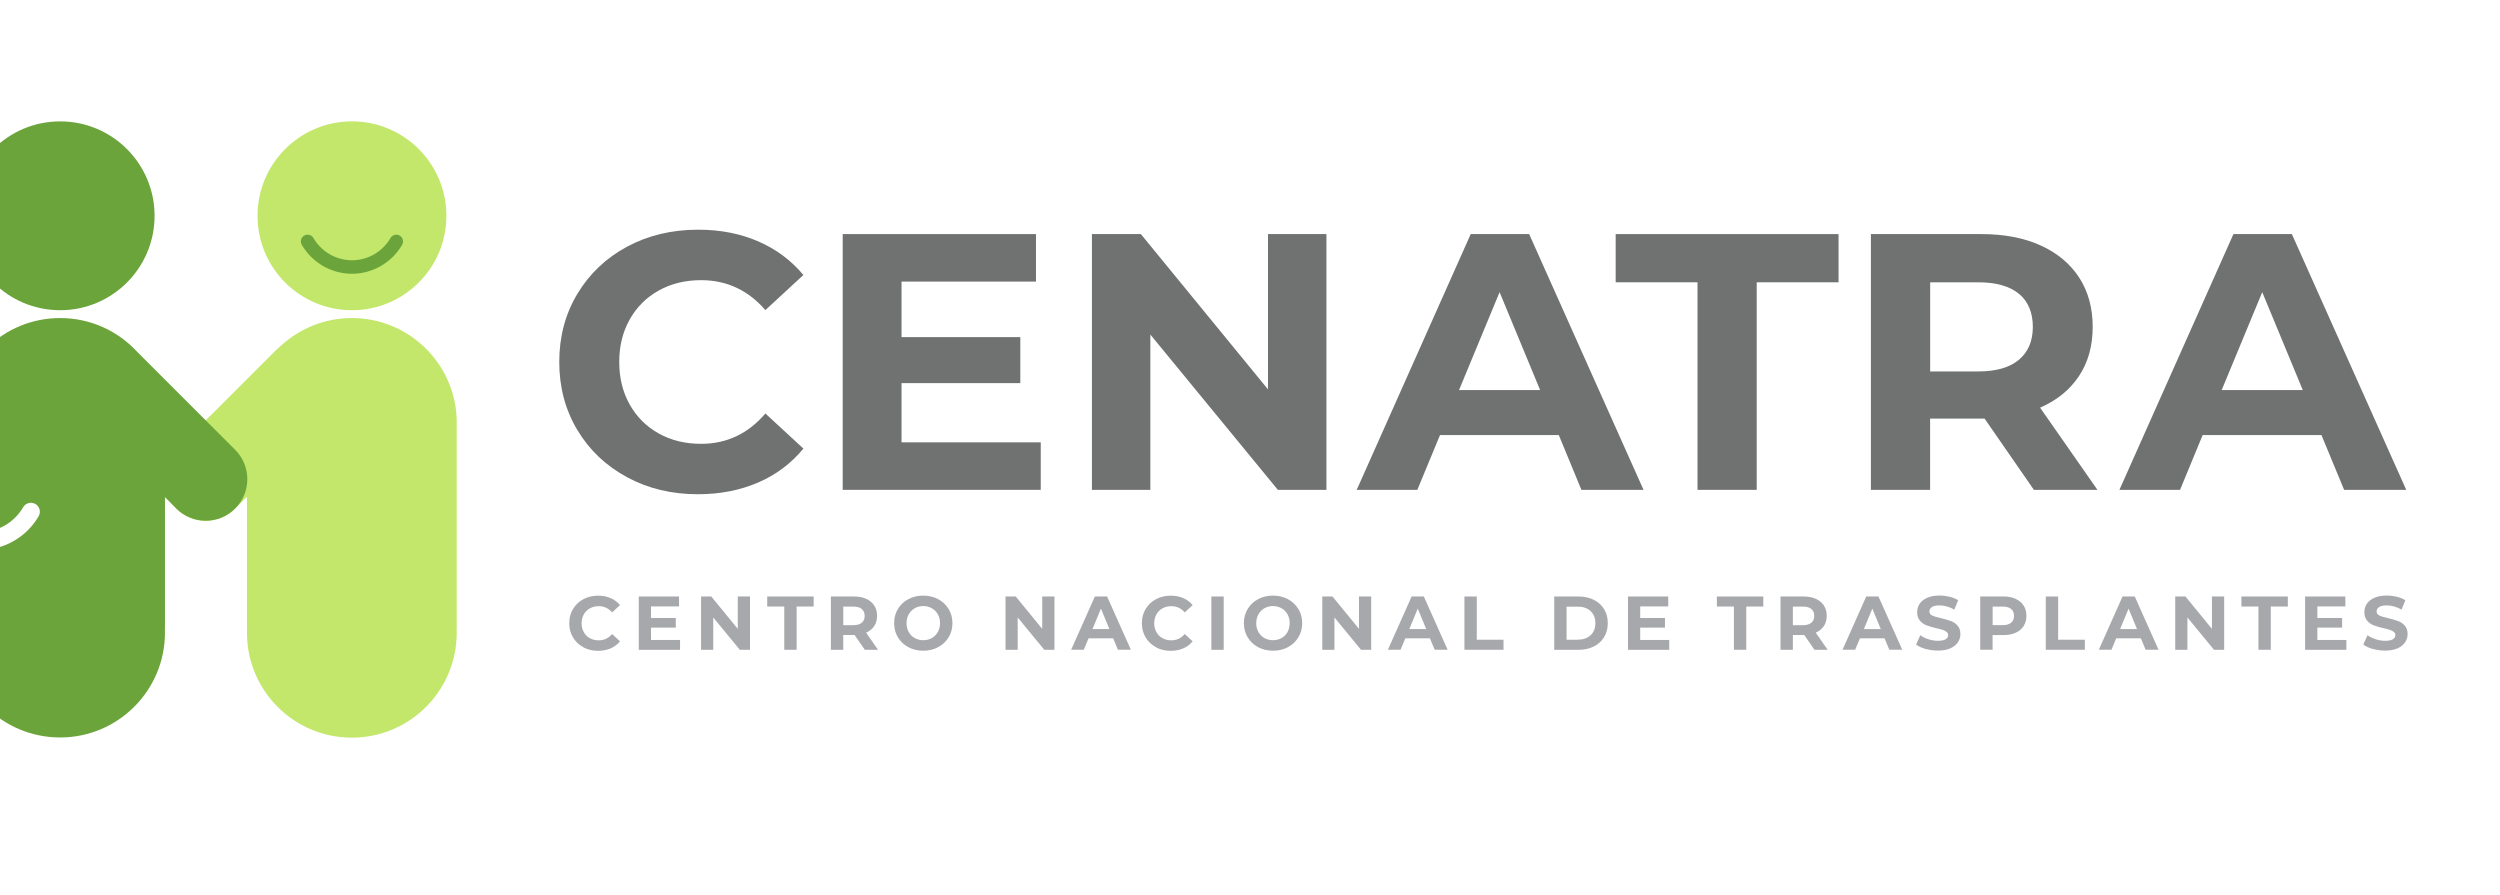
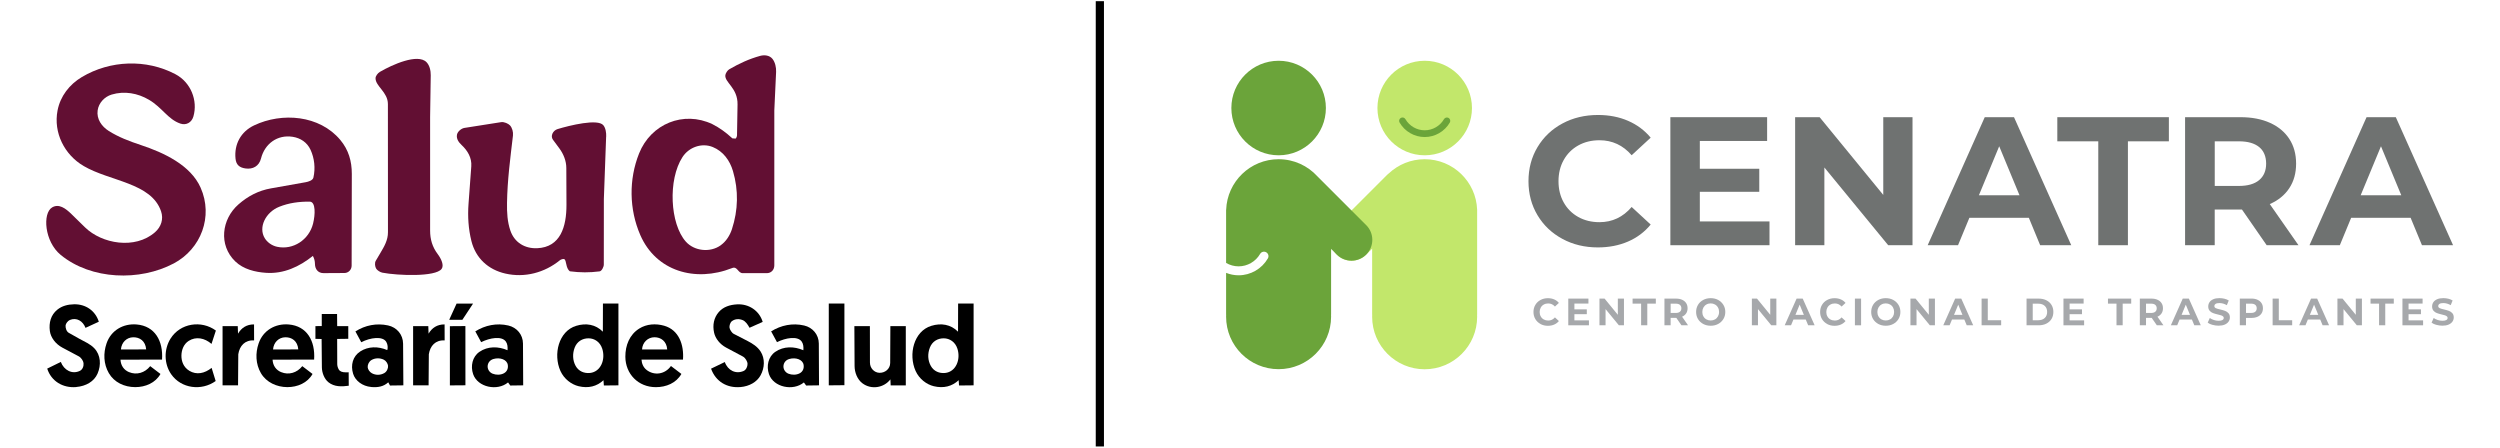
- <svg xmlns="http://www.w3.org/2000/svg" id="Layer_1" data-name="Layer 1" viewBox="420 0 421 150.59">
+ <svg xmlns="http://www.w3.org/2000/svg" id="Layer_1" data-name="Layer 1" viewBox="0 0 841 150.59">
  <defs>
    <style>
      .cls-1 {
        fill: #6ba43a;
      }

      .cls-2 {
        fill: #620f33;
      }

      .cls-3 {
        fill: #a6a8ab;
      }

      .cls-4 {
        fill: #c2e76b;
      }

      .cls-5 {
        stroke: #000;
        stroke-miterlimit: 10;
        stroke-width: 2.76px;
      }

      .cls-5, .cls-6 {
        fill: #6f7271;
      }
    </style>
  </defs>
  <g>
    <g>
      <path class="cls-6" d="M525.6,80.36c-3.55-1.91-6.34-4.55-8.37-7.94-2.03-3.38-3.05-7.21-3.05-11.47s1.02-8.09,3.05-11.47c2.03-3.38,4.82-6.03,8.37-7.94,3.55-1.91,7.54-2.86,11.97-2.86,3.73,0,7.11.66,10.12,1.97,3.02,1.31,5.55,3.2,7.6,5.66l-6.4,5.91c-2.91-3.36-6.52-5.04-10.83-5.04-2.67,0-5.04.58-7.14,1.75-2.09,1.17-3.72,2.8-4.89,4.89-1.17,2.09-1.75,4.47-1.75,7.14s.58,5.05,1.75,7.14c1.17,2.09,2.8,3.72,4.89,4.89,2.09,1.17,4.47,1.75,7.14,1.75,4.31,0,7.92-1.7,10.83-5.11l6.4,5.91c-2.05,2.5-4.59,4.41-7.63,5.72-3.04,1.31-6.42,1.97-10.15,1.97-4.39,0-8.36-.95-11.9-2.86Z" />
      <path class="cls-6" d="M595.26,74.49v8h-33.35v-43.07h32.55v8h-22.64v9.35h20v7.75h-20v9.97h23.44Z" />
      <path class="cls-6" d="M643.37,39.42v43.07h-8.18l-21.47-26.15v26.15h-9.84v-43.07h8.24l21.41,26.15v-26.15h9.84Z" />
      <path class="cls-6" d="M682.5,73.26h-20l-3.82,9.23h-10.21l19.2-43.07h9.84l19.26,43.07h-10.46l-3.81-9.23ZM679.36,65.69l-6.83-16.49-6.83,16.49h13.66Z" />
      <path class="cls-6" d="M705.86,47.54h-13.78v-8.12h37.53v8.12h-13.78v34.95h-9.97v-34.95Z" />
      <path class="cls-6" d="M762.51,82.49l-8.31-12h-9.17v12h-9.97v-43.07h18.64c3.82,0,7.13.64,9.94,1.91,2.81,1.27,4.97,3.08,6.49,5.41,1.52,2.34,2.28,5.11,2.28,8.31s-.77,5.96-2.31,8.28c-1.54,2.32-3.72,4.09-6.55,5.32l9.66,13.84h-10.71ZM759.99,49.48c-1.56-1.29-3.84-1.94-6.83-1.94h-8.12v15.01h8.12c2.99,0,5.27-.66,6.83-1.97,1.56-1.31,2.34-3.16,2.34-5.54s-.78-4.28-2.34-5.57Z" />
      <path class="cls-6" d="M810.93,73.26h-20l-3.81,9.23h-10.21l19.2-43.07h9.84l19.26,43.07h-10.46l-3.82-9.23ZM807.79,65.69l-6.83-16.49-6.83,16.49h13.66Z" />
    </g>
    <g>
      <path class="cls-3" d="M518.23,108.99c-.74-.4-1.32-.95-1.74-1.65-.42-.71-.63-1.5-.63-2.39s.21-1.69.63-2.39c.42-.7,1-1.26,1.74-1.65.74-.4,1.57-.6,2.49-.6.78,0,1.48.14,2.11.41.63.27,1.16.67,1.58,1.18l-1.33,1.23c-.61-.7-1.36-1.05-2.26-1.05-.56,0-1.05.12-1.49.37-.44.24-.78.58-1.02,1.02-.24.44-.37.93-.37,1.49s.12,1.05.37,1.49c.24.44.58.78,1.02,1.02.44.24.93.36,1.49.36.9,0,1.65-.35,2.26-1.06l1.33,1.23c-.43.52-.96.92-1.59,1.19-.63.27-1.34.41-2.12.41-.91,0-1.74-.2-2.48-.6Z" />
      <path class="cls-3" d="M534.52,107.76v1.67h-6.95v-8.98h6.78v1.67h-4.72v1.95h4.17v1.62h-4.17v2.08h4.89Z" />
      <path class="cls-3" d="M546.3,100.45v8.98h-1.71l-4.48-5.45v5.45h-2.05v-8.98h1.72l4.46,5.45v-5.45h2.05Z" />
      <path class="cls-3" d="M552.07,102.14h-2.87v-1.69h7.82v1.69h-2.87v7.28h-2.08v-7.28Z" />
      <path class="cls-3" d="M565.64,109.43l-1.73-2.5h-1.91v2.5h-2.08v-8.98h3.89c.8,0,1.49.13,2.07.4.59.27,1.04.64,1.35,1.13.32.49.47,1.06.47,1.73s-.16,1.24-.48,1.72c-.32.48-.78.85-1.37,1.11l2.01,2.89h-2.23ZM565.12,102.55c-.32-.27-.8-.4-1.42-.4h-1.69v3.13h1.69c.62,0,1.1-.14,1.42-.41.33-.27.49-.66.49-1.15s-.16-.89-.49-1.16Z" />
      <path class="cls-3" d="M572.96,108.98c-.75-.4-1.33-.96-1.76-1.66-.42-.71-.63-1.5-.63-2.38s.21-1.67.63-2.38,1.01-1.26,1.76-1.66c.75-.4,1.59-.6,2.52-.6s1.77.2,2.51.6c.74.4,1.33.96,1.76,1.66s.64,1.5.64,2.38-.21,1.67-.64,2.38c-.43.7-1.01,1.26-1.76,1.66-.74.4-1.58.6-2.51.6s-1.77-.2-2.52-.6ZM576.92,107.45c.43-.24.76-.58,1.01-1.02.24-.44.37-.93.37-1.49s-.12-1.05-.37-1.49c-.24-.44-.58-.78-1.01-1.02-.43-.24-.91-.37-1.44-.37s-1.01.12-1.44.37c-.43.24-.76.58-1.01,1.02-.24.44-.37.93-.37,1.49s.12,1.05.37,1.49c.24.44.58.78,1.01,1.02.43.24.91.36,1.44.36s1.01-.12,1.44-.36Z" />
      <path class="cls-3" d="M597.57,100.45v8.98h-1.71l-4.48-5.45v5.45h-2.05v-8.98h1.72l4.46,5.45v-5.45h2.05Z" />
      <path class="cls-3" d="M607.48,107.5h-4.17l-.8,1.92h-2.13l4-8.98h2.05l4.01,8.98h-2.18l-.8-1.92ZM606.82,105.93l-1.42-3.44-1.42,3.44h2.85Z" />
      <path class="cls-3" d="M614.66,108.99c-.74-.4-1.32-.95-1.74-1.65-.42-.71-.63-1.5-.63-2.39s.21-1.69.63-2.39c.42-.7,1-1.26,1.74-1.65.74-.4,1.57-.6,2.49-.6.78,0,1.48.14,2.11.41.63.27,1.16.67,1.58,1.18l-1.33,1.23c-.61-.7-1.36-1.05-2.26-1.05-.56,0-1.05.12-1.49.37-.44.24-.78.58-1.02,1.02-.24.44-.37.93-.37,1.49s.12,1.05.37,1.49c.24.44.58.78,1.02,1.02.43.24.93.36,1.49.36.9,0,1.65-.35,2.26-1.06l1.33,1.23c-.43.52-.96.92-1.59,1.19-.63.27-1.34.41-2.12.41-.91,0-1.74-.2-2.48-.6Z" />
      <path class="cls-3" d="M623.99,100.45h2.08v8.98h-2.08v-8.98Z" />
      <path class="cls-3" d="M631.86,108.98c-.75-.4-1.33-.96-1.76-1.66-.42-.71-.63-1.5-.63-2.38s.21-1.67.63-2.38c.42-.7,1.01-1.26,1.76-1.66.75-.4,1.59-.6,2.52-.6s1.77.2,2.51.6c.74.4,1.33.96,1.76,1.66.43.7.64,1.5.64,2.38s-.21,1.67-.64,2.38c-.43.7-1.01,1.26-1.76,1.66-.74.4-1.58.6-2.51.6s-1.77-.2-2.52-.6ZM635.81,107.45c.43-.24.76-.58,1.01-1.02.24-.44.36-.93.36-1.49s-.12-1.05-.36-1.49c-.24-.44-.58-.78-1.01-1.02-.43-.24-.91-.37-1.44-.37s-1.01.12-1.44.37c-.43.24-.76.58-1.01,1.02-.24.44-.37.93-.37,1.49s.12,1.05.37,1.49c.24.44.58.78,1.01,1.02.43.24.91.36,1.44.36s1.01-.12,1.44-.36Z" />
      <path class="cls-3" d="M650.91,100.45v8.98h-1.71l-4.48-5.45v5.45h-2.05v-8.98h1.72l4.46,5.45v-5.45h2.05Z" />
      <path class="cls-3" d="M660.82,107.5h-4.17l-.8,1.92h-2.13l4-8.98h2.05l4.01,8.98h-2.18l-.8-1.92ZM660.17,105.93l-1.42-3.44-1.42,3.44h2.85Z" />
      <path class="cls-3" d="M666.61,100.45h2.08v7.28h4.5v1.69h-6.58v-8.98Z" />
      <path class="cls-3" d="M681.73,100.45h4.08c.97,0,1.84.19,2.58.56.75.37,1.33.9,1.74,1.57.41.68.62,1.46.62,2.36s-.21,1.68-.62,2.36c-.42.68-1,1.2-1.74,1.57-.75.37-1.61.56-2.58.56h-4.08v-8.98ZM685.71,107.72c.9,0,1.61-.25,2.15-.75.53-.5.8-1.18.8-2.03s-.27-1.53-.8-2.03c-.54-.5-1.25-.75-2.15-.75h-1.9v5.57h1.9Z" />
      <path class="cls-3" d="M701.1,107.76v1.67h-6.95v-8.98h6.78v1.67h-4.72v1.95h4.17v1.62h-4.17v2.08h4.89Z" />
      <path class="cls-3" d="M711.99,102.14h-2.87v-1.69h7.82v1.69h-2.87v7.28h-2.08v-7.28Z" />
      <path class="cls-3" d="M725.56,109.43l-1.73-2.5h-1.91v2.5h-2.08v-8.98h3.89c.79,0,1.49.13,2.07.4.59.27,1.04.64,1.35,1.13.32.49.47,1.06.47,1.73s-.16,1.24-.48,1.72c-.32.48-.78.85-1.37,1.11l2.01,2.89h-2.23ZM725.03,102.55c-.32-.27-.8-.4-1.42-.4h-1.69v3.13h1.69c.62,0,1.1-.14,1.42-.41.33-.27.49-.66.49-1.15s-.16-.89-.49-1.16Z" />
      <path class="cls-3" d="M737.38,107.5h-4.17l-.8,1.92h-2.13l4-8.98h2.05l4.01,8.98h-2.18l-.8-1.92ZM736.72,105.93l-1.42-3.44-1.42,3.44h2.85Z" />
      <path class="cls-3" d="M744.27,109.29c-.66-.19-1.2-.44-1.6-.75l.71-1.57c.38.28.84.51,1.37.68.53.17,1.06.26,1.59.26.59,0,1.03-.09,1.31-.26.28-.18.42-.41.42-.7,0-.21-.08-.39-.25-.53-.17-.14-.38-.25-.64-.34-.26-.09-.61-.18-1.06-.28-.68-.16-1.24-.32-1.68-.49-.44-.16-.81-.42-1.12-.78-.31-.36-.47-.84-.47-1.44,0-.52.14-.99.42-1.42.28-.42.71-.76,1.28-1.01.57-.25,1.26-.37,2.08-.37.57,0,1.13.07,1.68.2.55.14,1.03.33,1.44.59l-.64,1.58c-.83-.47-1.66-.71-2.49-.71-.58,0-1.01.09-1.29.28-.28.19-.42.44-.42.74s.16.54.48.69c.32.15.81.3,1.47.44.68.16,1.24.32,1.68.49.44.16.81.42,1.12.77.31.35.47.83.47,1.42,0,.51-.14.98-.43,1.4-.29.42-.72.76-1.29,1.01-.57.25-1.27.37-2.09.37-.71,0-1.4-.1-2.06-.29Z" />
      <path class="cls-3" d="M759.43,100.85c.59.27,1.04.64,1.35,1.13.32.49.47,1.06.47,1.73s-.16,1.23-.47,1.72c-.32.49-.77.87-1.35,1.13-.59.26-1.28.39-2.07.39h-1.81v2.47h-2.08v-8.98h3.89c.79,0,1.49.13,2.07.4ZM758.67,104.86c.33-.27.49-.65.49-1.15s-.16-.89-.49-1.16c-.32-.27-.8-.4-1.42-.4h-1.69v3.12h1.69c.62,0,1.1-.13,1.42-.4Z" />
      <path class="cls-3" d="M764.51,100.45h2.08v7.28h4.5v1.69h-6.58v-8.98Z" />
      <path class="cls-3" d="M780.53,107.5h-4.17l-.79,1.92h-2.13l4-8.98h2.05l4.01,8.98h-2.18l-.79-1.92ZM779.87,105.93l-1.42-3.44-1.42,3.44h2.85Z" />
      <path class="cls-3" d="M794.55,100.45v8.98h-1.71l-4.48-5.45v5.45h-2.05v-8.98h1.72l4.46,5.45v-5.45h2.05Z" />
      <path class="cls-3" d="M800.32,102.14h-2.87v-1.69h7.82v1.69h-2.87v7.28h-2.08v-7.28Z" />
      <path class="cls-3" d="M815.13,107.76v1.67h-6.95v-8.98h6.78v1.67h-4.72v1.95h4.17v1.62h-4.17v2.08h4.89Z" />
      <path class="cls-3" d="M819.58,109.29c-.66-.19-1.19-.44-1.6-.75l.71-1.57c.38.28.84.51,1.37.68.53.17,1.06.26,1.59.26.59,0,1.03-.09,1.31-.26.28-.18.42-.41.42-.7,0-.21-.08-.39-.25-.53-.17-.14-.38-.25-.64-.34-.26-.09-.61-.18-1.06-.28-.68-.16-1.24-.32-1.68-.49-.44-.16-.81-.42-1.12-.78s-.47-.84-.47-1.44c0-.52.14-.99.42-1.42.28-.42.71-.76,1.28-1.01.57-.25,1.26-.37,2.08-.37.57,0,1.13.07,1.68.2.55.14,1.03.33,1.44.59l-.64,1.58c-.83-.47-1.66-.71-2.49-.71-.58,0-1.01.09-1.29.28-.28.19-.42.44-.42.74s.16.54.48.69c.32.15.81.3,1.47.44.68.16,1.24.32,1.68.49.44.16.81.42,1.12.77.31.35.47.83.47,1.42,0,.51-.14.98-.43,1.4-.29.42-.72.76-1.29,1.01-.57.25-1.27.37-2.09.37-.71,0-1.4-.1-2.06-.29Z" />
    </g>
    <g>
      <path class="cls-4" d="M495.17,36.34c0,8.78-7.12,15.9-15.9,15.9s-15.9-7.12-15.9-15.9,7.12-15.9,15.9-15.9,15.9,7.12,15.9,15.9ZM496.93,70.57h-.02c-.34-9.45-8.11-17.01-17.65-17.01-4.63,0-8.85,1.79-12,4.71-.23.18-.45.37-.67.58l-16.91,16.91c-2.73,2.73-2.73,7.16,0,9.9,2.73,2.73,7.16,2.73,9.9,0l2.01-2.01v22.26h.02c0,.22-.02.43-.02.65,0,9.76,7.91,17.66,17.66,17.66s17.66-7.91,17.66-17.66c0-.22,0-.43-.02-.65h.02v-35.33Z" />
      <path class="cls-1" d="M487.31,39.67c-.54-.31-1.23-.13-1.55.41-1.34,2.32-3.83,3.75-6.49,3.75s-5.15-1.44-6.49-3.75c-.31-.54-1.01-.73-1.55-.41-.54.31-.73,1.01-.41,1.55,1.74,3.01,4.98,4.88,8.45,4.88s6.71-1.87,8.45-4.88c.31-.54.13-1.23-.41-1.55Z" />
    </g>
    <path class="cls-1" d="M446.03,36.34c0,8.78-7.12,15.9-15.9,15.9s-15.9-7.12-15.9-15.9,7.12-15.9,15.9-15.9,15.9,7.12,15.9,15.9ZM459.61,75.76l-16.44-16.44c-3.23-3.54-7.87-5.76-13.04-5.76-9.54,0-17.31,7.56-17.65,17.01h-.02v17.88c1.26.74,2.71,1.15,4.21,1.15,2.96,0,5.73-1.6,7.23-4.18.42-.72,1.34-.97,2.06-.55.72.42.97,1.34.55,2.06-2.03,3.51-5.8,5.68-9.84,5.68-1.46,0-2.89-.29-4.21-.82v14.09h.02c0,.22-.02.43-.02.65,0,9.76,7.91,17.66,17.66,17.66s17.66-7.91,17.66-17.66c0-.22,0-.43-.02-.65h.02v-22.16l1.92,1.92c2.73,2.73,7.16,2.73,9.9,0h0c2.73-2.73,2.73-7.16,0-9.9Z" />
  </g>
+   <g>
+     <path class="cls-2" d="M58.42,88.63c-11.35,6.02-27.7,5.57-38-2.88-5.51-4.52-6.15-14.04-2.88-15.98,2.27-1.34,4.51.3,6.5,2.25l4.55,4.45c5.69,5.57,16.84,7.53,23.56,1.65,2.05-1.8,2.93-4.41,2.03-7.04-3.29-9.64-17.19-10.04-26.05-15.24-6.46-3.79-10.21-11.2-8.77-18.68.92-4.77,3.97-8.74,8.19-11.25,9.52-5.66,21.61-6.12,31.44-.96,5.22,2.74,7.61,8.88,6.07,14.23-.6,2.08-2.46,3.06-4.4,2.39-4.17-1.43-6.06-5.35-10.52-7.99-3.8-2.25-8.29-3.05-12.57-1.77-2.41.72-4.37,2.82-4.72,5.31-.41,2.92,1.33,5.41,3.75,6.94,3.34,2.1,6.94,3.46,10.72,4.71,7.79,2.58,16.8,6.76,20.17,14.37,4.29,9.67.18,20.59-9.07,25.5Z" />
+     <path class="cls-2" d="M246.28,90.18c-12.47,4.91-25.62,1.01-30.89-11.12-3.77-8.68-3.89-18.72-.4-27.45,3.99-9.98,14.96-14.44,24.65-9.85,2.49,1.27,4.61,2.83,6.73,4.78l1,.08c.28.02.55-.76.56-1.05l.18-10.42c.1-5.61-4.42-7.41-4.1-9.89.08-.58.7-1.61,1.3-1.95,3.34-1.93,6.68-3.49,10.39-4.51,1.47-.4,3.19-.21,4.17,1.02.89,1.13,1.28,2.86,1.21,4.37l-.6,12.95v29.48s0,22.64,0,22.64c0,1.53-1.06,2.63-2.52,2.63h-8.1c-1.62.02-1.79-2.42-3.56-1.72ZM242.47,82.49c1.87-1.35,3.08-3.37,3.74-5.36,2.12-6.45,2.27-13.12.36-19.58-1.05-3.56-3.3-6.67-6.8-8.09-3.71-1.5-8.02.05-10.18,3.38-4.94,7.61-4.22,22.46,1.13,28.45,2.86,3.2,8.2,3.77,11.75,1.21Z" />
+     <path class="cls-2" d="M203.9,46.02l-.76,20.9-.02,22.1c0,.75-.7,2.18-1.41,2.27-3.42.44-6.56.43-9.99-.02-1.52-1.09-1.04-3.75-1.96-4.12-.31-.12-1.12.15-1.39.38-5.2,4.24-11.89,5.98-18.35,4.5-5.8-1.32-10-5.18-11.44-10.96-1.01-4.05-1.28-8.2-.97-12.47l.93-12.63c.21-2.9-1.24-5.31-3.27-7.2-.96-.89-1.81-2.08-1.54-3.48.2-1.03,1.43-2.09,2.51-2.26l12.34-1.94c1.01-.16,2.45.51,2.99,1.1.72.79,1.13,2.21.99,3.41-.9,7.63-1.88,15.02-2,22.71-.05,3.24.12,6.31,1.13,9.26,1.37,4,4.85,6.1,9,5.93,7.86-.32,9.89-7.26,9.87-14.6l-.05-12.37c0-2.41-.96-4.75-2.34-6.61l-2.16-2.92c-.93-1.25,0-3.11,1.56-3.58,4.06-1.23,13.55-3.57,15.4-1.28.77.95,1.01,2.49.95,3.9Z" />
+     <path class="cls-2" d="M79.13,87.93c-5.67-5.49-4.58-14.21,1.09-19.17,3.15-2.76,6.71-4.65,10.92-5.39l11.67-2.07c.91-.16,2.4-.6,2.62-1.56.72-3.17.35-6.48-.96-9.34-1.17-2.53-3.39-3.97-6.01-4.38-5.15-.8-9.39,2.33-10.65,7.28-.66,2.61-2.76,3.72-5.22,3.37-2.07-.29-3.15-1.24-3.36-3.3-.49-4.81,1.76-9.06,6.24-11.19,9.41-4.47,22.01-3.46,29.01,4.9,2.76,3.3,3.88,7.11,3.87,11.43l-.06,30.84c0,1.38-1.07,2.48-2.41,2.49l-7.04.04c-1.8.01-2.87-1.29-2.89-3.11-.01-.84-.18-1.74-.7-2.68-4.55,3.64-9.84,6.1-15.75,5.69-3.65-.25-7.6-1.18-10.36-3.85ZM105.32,75.2c.73-2.94.95-7.35-1.14-7.37-3.58-.03-6.97.42-10.25,1.73-4.58,1.83-7.11,6.93-4.86,10.58.79,1.29,2.29,2.48,4.15,2.88,5.37,1.16,10.73-2.33,12.1-7.81Z" />
+     <path class="cls-2" d="M148.54,90.48c-2.1,2.74-14.74,2.23-19.9,1.25-.79-.15-1.73-.81-2.06-1.31-.45-.66-.6-1.97-.18-2.68l1.59-2.69c1.28-2.16,2.53-4.27,2.52-6.95l-.02-43.08c0-4.05-4.17-5.97-4.16-8.71,0-.7.72-1.7,1.48-2.14,4.14-2.41,12.7-6.27,15.66-3.26,1.07,1.09,1.45,2.88,1.43,4.41l-.21,14.08v38.15c0,3.02.77,5.55,2.55,7.92,1.24,1.65,2.2,3.83,1.3,5.01Z" />
+     <path d="M203.02,127.89c-2.25,2.11-5.08,2.82-8.38,2.03-2.41-.58-4.89-2.42-6.11-5.13-2.5-5.57-.62-13.38,5.29-15.18,3.31-1.01,6.52-.5,8.98,1.97l.03-9.46h5.21s0,27.51,0,27.51l-4.9.05-.13-1.78ZM202.58,117.27c-.7-2.18-2.54-3.46-4.61-3.46-2.06,0-3.86,1.07-4.65,3.14-.76,1.98-.72,4.26.33,6.15.99,1.78,2.86,2.58,4.86,2.36,3.53-.39,5.28-4.44,4.08-8.18Z" />
+     <path d="M322.5,127.89c-2.25,2.11-5.08,2.82-8.38,2.03-2.41-.58-4.89-2.42-6.11-5.13-2.5-5.57-.62-13.38,5.29-15.18,3.31-1.01,6.52-.5,8.98,1.97l.03-9.46h5.21s0,27.51,0,27.51l-4.9.05-.13-1.78ZM322.06,117.27c-.7-2.18-2.54-3.46-4.61-3.46-2.06,0-3.86,1.07-4.65,3.14s-.72,4.26.33,6.15c.99,1.78,2.86,2.58,4.86,2.36,3.53-.39,5.28-4.44,4.08-8.18Z" />
+     <path d="M25.65,130.21c-4.54.38-8.42-2-9.77-6.21l4.58-2.25c1.05,2.8,3.83,4.27,6.42,3,.93-.45,1.33-1.6,1.22-2.62-.08-.72-.78-1.82-1.61-2.26l-5.49-2.92c-2.32-1.23-3.94-3.41-4.23-5.59-.37-2.85.35-5.4,2.47-7.15,1.6-1.32,3.62-1.81,5.69-1.85,3.85-.08,7.15,2.14,8.31,5.87l-4.48,2.06c-.84-2.26-2.97-3.61-5.27-2.65-.69.29-1.38,1.24-1.43,1.84-.07.83.3,2.04,1.06,2.47l3.61,2.03c1.71.96,3.62,1.72,4.99,3.17,2.19,2.29,2.34,5.66,1.1,8.52-1.15,2.66-3.89,4.24-7.18,4.52Z" />
+     <path d="M249.14,130.2c-4.58.42-8.39-1.86-9.94-6.18l4.62-2.23c1.04,2.88,3.74,4.14,6.32,3.01.86-.37,1.35-1.5,1.33-2.4-.01-.78-.7-2-1.57-2.47l-5.66-3.02c-2.09-1.12-3.58-3.05-4.01-4.96-.58-2.6-.09-5.06,1.56-6.97,1.53-1.77,3.75-2.45,6.07-2.59,4.02-.26,7.58,2.12,8.71,5.9l-4.43,1.97c-.65-1.2-1.41-2.2-2.27-2.56-1.28-.53-2.59-.45-3.66.34-.56.41-.91,1.53-.8,2.21.1.62.76,1.72,1.42,2.06l4.68,2.41c1.66.86,3.3,1.89,4.35,3.52,1.53,2.38,1.4,5.51-.03,8.07-1.23,2.2-3.72,3.63-6.71,3.9Z" />
+     <path d="M225.71,123.12l3.51,2.67c-1.74,3.07-5.11,4.46-8.62,4.45-5.86-.01-10.19-4.39-10.23-10.24-.02-3.78,1.38-7.41,4.67-9.47,2.5-1.57,5.57-1.76,8.4-.95,4.95,1.42,6.68,6.4,6.32,11.39h-13.96c.07,1.3.62,2.65,1.75,3.51,2.53,1.93,6.13,1.5,8.16-1.36ZM224.45,117.55c-.2-2.78-2.13-4.11-4.3-4.1s-4.03,1.68-4.17,4.12l8.47-.02Z" />
+     <path d="M43.41,125.18c2.54,1.06,5.32.26,7.12-2.01l3.45,2.63c-1.67,2.99-5.05,4.45-8.52,4.43-3.61-.02-7.03-1.57-8.85-4.71-1.78-3.06-1.9-6.72-.76-10.02,1.5-4.36,5.6-6.73,10.12-6.35,6.17.52,8.96,5.57,8.54,11.82l-13.98.02c.11,2.04,1.19,3.49,2.88,4.2ZM49.17,117.54c-.22-2.84-2.17-4.14-4.41-4.08-2.12.05-3.89,1.67-4.08,4.11l8.49-.03Z" />
+     <path d="M94.57,125.18c2.54,1.06,5.32.26,7.12-2.01l3.45,2.63c-1.67,2.99-5.05,4.45-8.52,4.43s-7.03-1.57-8.85-4.71c-1.78-3.06-1.9-6.72-.76-10.02,1.5-4.36,5.6-6.73,10.12-6.35,6.17.52,8.96,5.57,8.54,11.82l-13.98.02c.11,2.04,1.19,3.49,2.88,4.2ZM100.34,117.54c-.22-2.84-2.17-4.14-4.41-4.08-2.12.05-3.89,1.67-4.08,4.11l8.49-.03Z" />
+     <path d="M124.86,130.18c-2.93-.26-5.33-2.07-6.07-4.44-.9-2.9-.12-5.9,2.42-7.53,2.68-1.72,5.97-1.76,9.07-.44.25-.72.18-1.88-.34-2.76-1.18-2.03-5.43-1.45-8.41.12l-1.97-3.64c3.3-2.1,7.12-2.85,10.97-2.02,2.93.63,5.05,3.05,5.07,6.17l.09,13.99-4.49.06-.59-1.08c-1.6,1.46-3.51,1.78-5.76,1.58ZM129.27,125.51c.87-.49,1.35-1.62,1.27-2.46-.07-.72-.67-1.68-1.41-2.04-1.32-.65-2.91-.63-4.16.1-.83.48-1.33,1.53-1.28,2.41.04.72.66,1.64,1.41,2.04,1.26.68,2.8.72,4.17-.05Z" />
+     <path d="M270.43,128.65c-3.61,3-10.23,1.65-11.75-2.79-.92-2.7-.27-5.84,2.11-7.49,2.85-1.97,6.4-1.88,9.46-.55.09-1.05,0-2.11-.54-2.89-1.37-2.02-5.47-1.26-8.33.17l-1.97-3.63c3.31-2.07,7.21-2.88,11.11-1.97,2.82.65,4.91,3.03,4.93,6.06l.07,14.07-4.34.06-.75-1.04ZM269.01,125.58c1.14-.61,1.5-1.74,1.32-2.85-.28-1.77-2.61-2.61-4.84-1.96-1.24.36-1.93,1.39-1.94,2.49-.01,1.01.62,2.03,1.68,2.45,1.15.46,2.62.48,3.78-.13Z" />
+     <path d="M170.91,128.65c-3.61,3-10.23,1.65-11.75-2.79-.92-2.7-.27-5.84,2.11-7.49,2.85-1.97,6.4-1.88,9.46-.55.09-1.05,0-2.11-.54-2.89-1.37-2.02-5.47-1.26-8.33.17l-1.97-3.63c3.31-2.07,7.21-2.88,11.11-1.97,2.82.65,4.91,3.03,4.93,6.06l.07,14.07-4.34.06-.75-1.04ZM169.5,125.58c1.14-.61,1.5-1.74,1.32-2.85-.28-1.77-2.61-2.61-4.84-1.96-1.24.36-1.93,1.39-1.94,2.49-.01,1.01.62,2.03,1.68,2.45,1.15.46,2.62.48,3.78-.13Z" />
+     <path d="M304.71,109.7v19.94s-5.09.02-5.09.02l-.09-2.04c-2.18,2.85-6.44,3.57-9.42,1.31-1.71-1.3-2.62-3.61-2.63-5.81l-.07-13.42h5.22s.02,12.26.02,12.26c0,1.94,1.48,3.39,3.17,3.45,1.83.07,3.63-1.25,3.64-3.31l.06-12.4h5.2Z" />
+     <path d="M63.67,124.73c2.47,1.48,5.16.9,7.52-.98l1.36,4.43c-4.76,3.41-11.6,2.55-14.96-2.28-2.44-3.51-2.48-8.38-.23-11.98,3.27-5.23,10.38-6.29,15.26-2.72l-1.47,4.49c-2.31-2.01-5.25-2.57-7.68-1.01-1.7,1.09-2.41,3.06-2.44,4.93-.03,1.94.73,3.96,2.65,5.11Z" />
+     <path d="M117.29,125.24l.03,4.52c-2.4.34-4.86.4-6.83-1.16-1.38-1.1-2.19-3.19-2.21-5.02l-.09-9.54-2.08-.05v-4.28s2.13-.03,2.13-.03v-4.04s5.15-.02,5.15-.02l.04,4.08h3.73s0,4.27,0,4.27l-3.74.05.03,8.58c0,.68.41,1.77.86,2.12.65.51,1.48.58,2.99.52Z" />
+     <polygon points="284.06 129.58 278.8 129.63 278.8 102.11 284.06 102.11 284.06 129.58" />
+     <path d="M80.08,129.63h-5.21s0-19.93,0-19.93h5.11s.09,2.54.09,2.54c1.14-1.94,2.9-3.13,5.39-3.11l.02,5.38c-3.1-.17-4.88,1.82-5.32,4.66l-.08,10.46Z" />
+     <path d="M144.18,129.63h-5.21s0-19.93,0-19.93h5.11s.09,2.54.09,2.54c1.14-1.94,2.9-3.13,5.39-3.11l.02,5.38c-3.1-.17-4.88,1.82-5.32,4.66l-.08,10.46Z" />
+     <polygon points="156.57 129.61 151.34 129.65 151.34 109.73 156.56 109.69 156.57 129.61" />
+     <polygon points="155.55 107.57 151.11 107.58 153.6 102.12 159.13 102.14 155.55 107.57" />
+   </g>
+   <line class="cls-5" x1="369.99" y1=".4" x2="369.99" y2="150.19" />
</svg>
